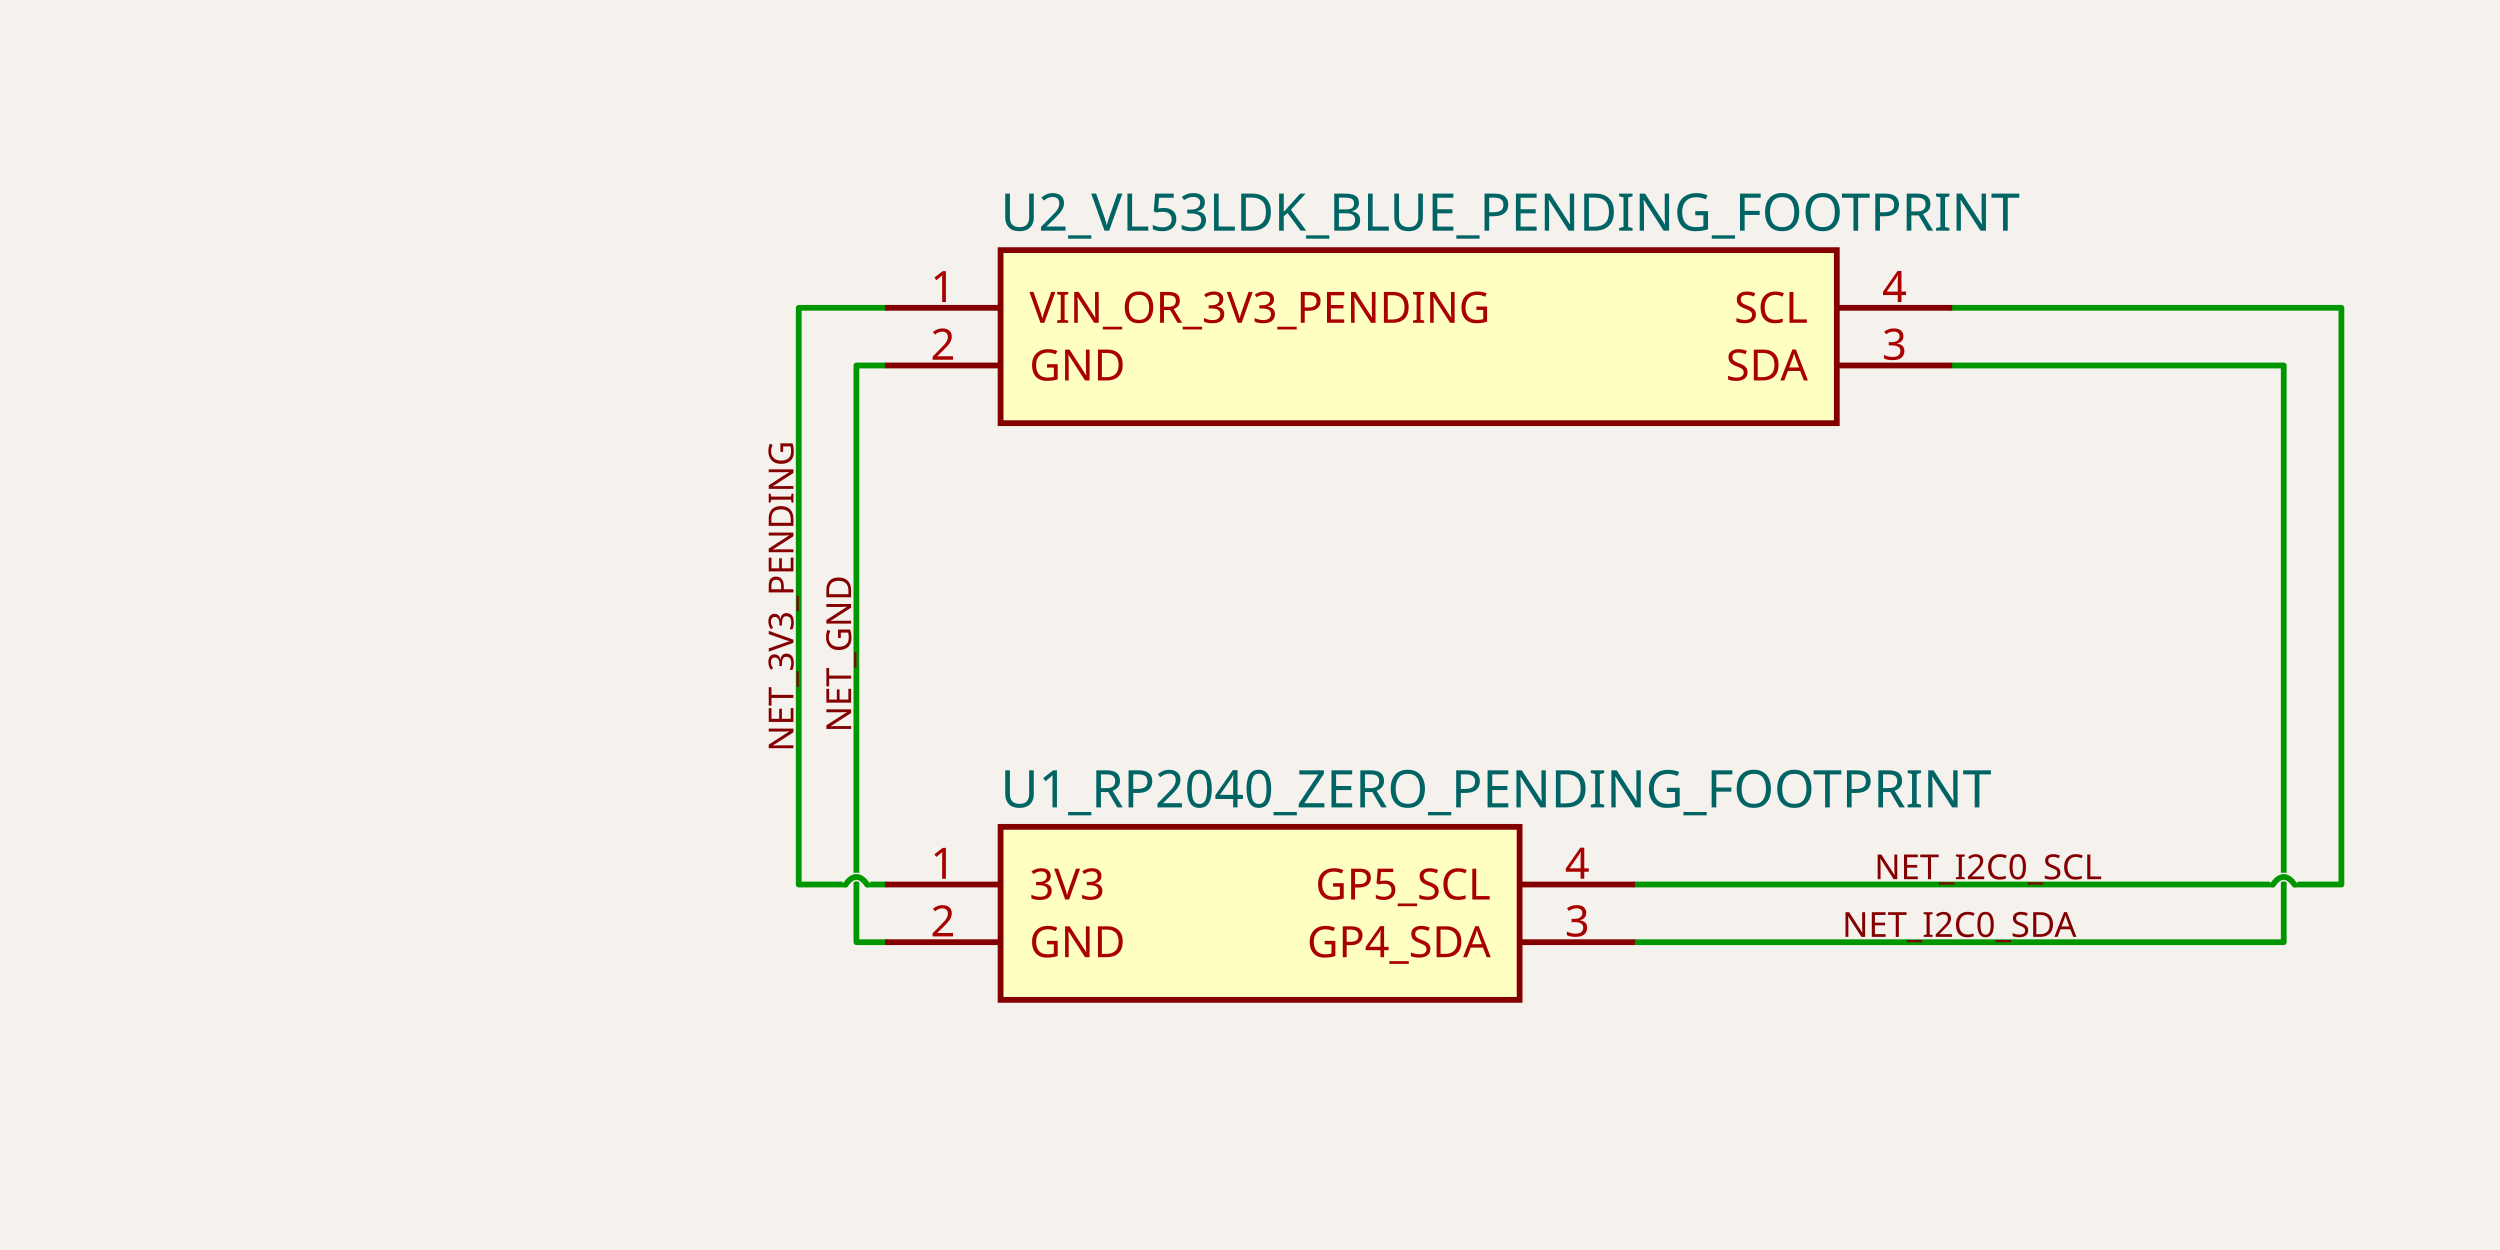
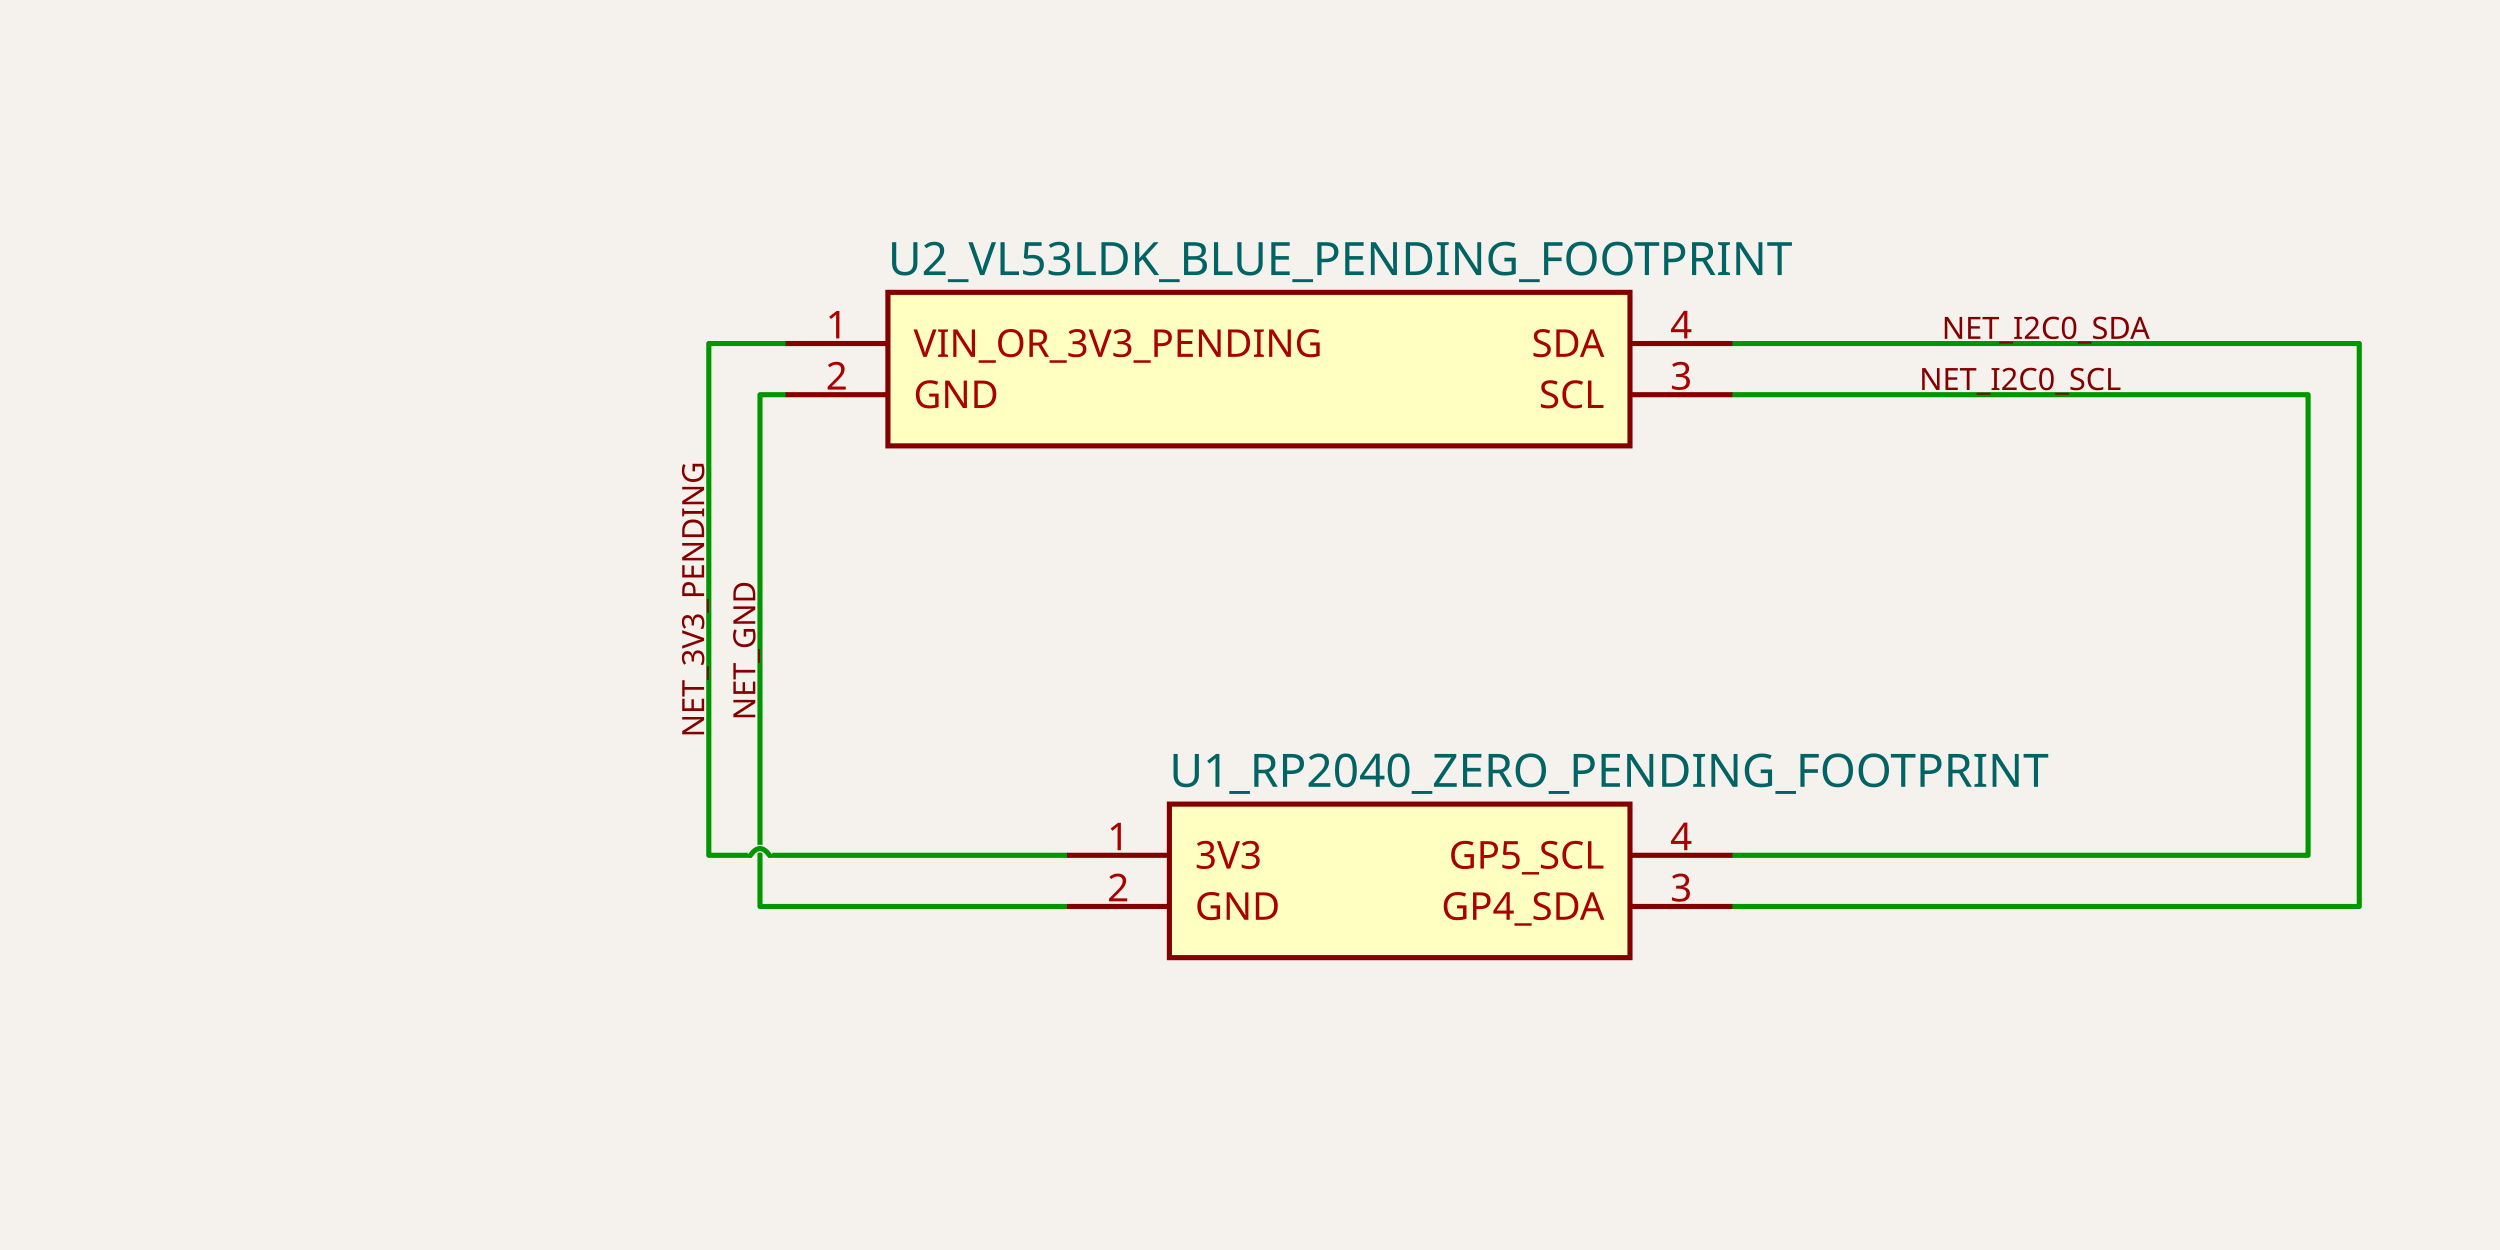
- <svg xmlns="http://www.w3.org/2000/svg" class="tscircuit-schematic" width="1200" height="600" style="background-color: rgb(245, 241, 237)" data-real-to-screen-transform="matrix(138.4083044983,0,0,-138.4083044983,604.8442906574,438.4083044983)" data-software-used-string="@tscircuit/core@0.0.1816">
+ <svg xmlns="http://www.w3.org/2000/svg" class="tscircuit-schematic" width="1200" height="600" style="background-color: rgb(245, 241, 237)" data-real-to-screen-transform="matrix(122.8249744115,0,0,-122.8249744115,671.8526100307,422.8249744115)" data-software-used-string="@tscircuit/core@0.0.1816">
  <style>
              .boundary { fill: rgb(245, 241, 237); }
              .schematic-boundary { fill: none; stroke: #fff; }
              .component { fill: none; stroke: rgb(132, 0, 0); }
              .chip { fill: rgb(255, 255, 194); stroke: rgb(132, 0, 0); }
              .component-pin { fill: none; stroke: rgb(132, 0, 0); }
              .text { font-family: sans-serif; fill: rgb(0, 150, 0); }
              .pin-number { fill: rgb(169, 0, 0); }
              .port-label { fill: rgb(0, 100, 100); }
              .component-name { fill: rgb(0, 100, 100); }
              
            </style>
  <rect class="boundary" x="0" y="0" width="1200" height="600" />
  <g class="trace sch-trace" data-layer="base" data-circuit-json-type="schematic_trace" data-schematic-trace-id="schematic_trace_0" data-subcircuit-connectivity-map-key="E003-Carrier_connectivity_net0">
-     <path d="M 424.913 424.567 L 416.263 424.567M 405.882 424.567 L 383.391 424.567 L 383.391 147.751 L 424.913 147.751" class="trace-invisible-hover-outline sch-trace-hitbox" stroke="rgb(0, 150, 0)" fill="none" stroke-width="22.145px" stroke-linecap="round" opacity="0" stroke-linejoin="round" />
-     <path class="sch-trace-path" d="M 424.913 424.567 L 416.263 424.567M 405.882 424.567 L 383.391 424.567 L 383.391 147.751 L 424.913 147.751" stroke="rgb(0, 150, 0)" fill="none" stroke-width="2.768px" stroke-linecap="round" stroke-linejoin="round" />
+     <path d="M 512.18 410.542 L 369.396 410.542M 360.184 410.542 L 340.225 410.542 L 340.225 164.893 L 377.073 164.893" class="trace-invisible-hover-outline sch-trace-hitbox" stroke="rgb(0, 150, 0)" fill="none" stroke-width="19.652px" stroke-linecap="round" opacity="0" stroke-linejoin="round" />
+     <path class="sch-trace-path" d="M 512.18 410.542 L 369.396 410.542M 360.184 410.542 L 340.225 410.542 L 340.225 164.893 L 377.073 164.893" stroke="rgb(0, 150, 0)" fill="none" stroke-width="2.456px" stroke-linecap="round" stroke-linejoin="round" />
  </g>
  <g class="trace sch-trace" data-layer="base" data-circuit-json-type="schematic_trace" data-schematic-trace-id="schematic_trace_1" data-subcircuit-connectivity-map-key="E003-Carrier_connectivity_net1">
-     <path d="M 424.913 452.249 L 411.073 452.249 L 411.073 175.433 L 424.913 175.433" class="trace-invisible-hover-outline sch-trace-hitbox" stroke="rgb(0, 150, 0)" fill="none" stroke-width="22.145px" stroke-linecap="round" opacity="0" stroke-linejoin="round" />
-     <path class="sch-trace-path" d="M 424.913 452.249 L 411.073 452.249 L 411.073 175.433 L 424.913 175.433" stroke="rgb(0, 150, 0)" fill="none" stroke-width="2.768px" stroke-linecap="round" stroke-linejoin="round" />
+     <path d="M 512.18 435.107 L 364.79 435.107 L 364.79 189.458 L 377.073 189.458" class="trace-invisible-hover-outline sch-trace-hitbox" stroke="rgb(0, 150, 0)" fill="none" stroke-width="19.652px" stroke-linecap="round" opacity="0" stroke-linejoin="round" />
+     <path class="sch-trace-path" d="M 512.18 435.107 L 364.79 435.107 L 364.79 189.458 L 377.073 189.458" stroke="rgb(0, 150, 0)" fill="none" stroke-width="2.456px" stroke-linecap="round" stroke-linejoin="round" />
  </g>
  <g class="trace sch-trace" data-layer="base" data-circuit-json-type="schematic_trace" data-schematic-trace-id="schematic_trace_2" data-subcircuit-connectivity-map-key="E003-Carrier_connectivity_net2">
-     <path d="M 784.775 452.249 L 1096.194 452.249 L 1096.194 175.433 L 937.024 175.433" class="trace-invisible-hover-outline sch-trace-hitbox" stroke="rgb(0, 150, 0)" fill="none" stroke-width="22.145px" stroke-linecap="round" opacity="0" stroke-linejoin="round" />
-     <path class="sch-trace-path" d="M 784.775 452.249 L 1096.194 452.249 L 1096.194 175.433 L 937.024 175.433" stroke="rgb(0, 150, 0)" fill="none" stroke-width="2.768px" stroke-linecap="round" stroke-linejoin="round" />
+     <path d="M 831.525 435.107 L 1132.446 435.107 L 1132.446 164.893 L 831.525 164.893" class="trace-invisible-hover-outline sch-trace-hitbox" stroke="rgb(0, 150, 0)" fill="none" stroke-width="19.652px" stroke-linecap="round" opacity="0" stroke-linejoin="round" />
+     <path class="sch-trace-path" d="M 831.525 435.107 L 1132.446 435.107 L 1132.446 164.893 L 831.525 164.893" stroke="rgb(0, 150, 0)" fill="none" stroke-width="2.456px" stroke-linecap="round" stroke-linejoin="round" />
  </g>
  <g class="trace sch-trace" data-layer="base" data-circuit-json-type="schematic_trace" data-schematic-trace-id="schematic_trace_3" data-subcircuit-connectivity-map-key="E003-Carrier_connectivity_net3">
-     <path d="M 784.775 424.567 L 1091.003 424.567M 1101.384 424.567 L 1123.875 424.567 L 1123.875 147.751 L 937.024 147.751" class="trace-invisible-hover-outline sch-trace-hitbox" stroke="rgb(0, 150, 0)" fill="none" stroke-width="22.145px" stroke-linecap="round" opacity="0" stroke-linejoin="round" />
-     <path class="sch-trace-path" d="M 784.775 424.567 L 1091.003 424.567M 1101.384 424.567 L 1123.875 424.567 L 1123.875 147.751 L 937.024 147.751" stroke="rgb(0, 150, 0)" fill="none" stroke-width="2.768px" stroke-linecap="round" stroke-linejoin="round" />
+     <path d="M 831.525 410.542 L 1107.881 410.542 L 1107.881 189.458 L 831.525 189.458" class="trace-invisible-hover-outline sch-trace-hitbox" stroke="rgb(0, 150, 0)" fill="none" stroke-width="19.652px" stroke-linecap="round" opacity="0" stroke-linejoin="round" />
+     <path class="sch-trace-path" d="M 831.525 410.542 L 1107.881 410.542 L 1107.881 189.458 L 831.525 189.458" stroke="rgb(0, 150, 0)" fill="none" stroke-width="2.456px" stroke-linecap="round" stroke-linejoin="round" />
  </g>
  <g class="trace-overlays sch-trace-overlays" data-layer="overlay" data-circuit-json-type="schematic_trace" data-schematic-trace-id="schematic_trace_0" data-subcircuit-connectivity-map-key="E003-Carrier_connectivity_net0">
-     <path class="trace-crossing-outline sch-trace-crossing-outline" d="M 416.263 424.567 Q 411.073 417.301 405.882 424.567" stroke="rgb(245, 241, 237)" fill="none" stroke-width="4.152px" stroke-linecap="butt" />
-     <path class="sch-trace-crossing-path" d="M 416.263 424.567 Q 411.073 417.301 405.882 424.567" stroke="rgb(0, 150, 0)" fill="none" stroke-width="2.768px" stroke-linecap="round" />
+     <path class="trace-crossing-outline sch-trace-crossing-outline" d="M 369.396 410.542 Q 364.79 404.094 360.184 410.542" stroke="rgb(245, 241, 237)" fill="none" stroke-width="3.685px" stroke-linecap="butt" />
+     <path class="sch-trace-crossing-path" d="M 369.396 410.542 Q 364.79 404.094 360.184 410.542" stroke="rgb(0, 150, 0)" fill="none" stroke-width="2.456px" stroke-linecap="round" />
  </g>
  <g class="trace-overlays sch-trace-overlays" data-layer="overlay" data-circuit-json-type="schematic_trace" data-schematic-trace-id="schematic_trace_1" data-subcircuit-connectivity-map-key="E003-Carrier_connectivity_net1" />
  <g class="trace-overlays sch-trace-overlays" data-layer="overlay" data-circuit-json-type="schematic_trace" data-schematic-trace-id="schematic_trace_2" data-subcircuit-connectivity-map-key="E003-Carrier_connectivity_net2" />
-   <g class="trace-overlays sch-trace-overlays" data-layer="overlay" data-circuit-json-type="schematic_trace" data-schematic-trace-id="schematic_trace_3" data-subcircuit-connectivity-map-key="E003-Carrier_connectivity_net3">
-     <path class="trace-crossing-outline sch-trace-crossing-outline" d="M 1091.003 424.567 Q 1096.194 417.301 1101.384 424.567" stroke="rgb(245, 241, 237)" fill="none" stroke-width="4.152px" stroke-linecap="butt" />
-     <path class="sch-trace-crossing-path" d="M 1091.003 424.567 Q 1096.194 417.301 1101.384 424.567" stroke="rgb(0, 150, 0)" fill="none" stroke-width="2.768px" stroke-linecap="round" />
-   </g>
+   <g class="trace-overlays sch-trace-overlays" data-layer="overlay" data-circuit-json-type="schematic_trace" data-schematic-trace-id="schematic_trace_3" data-subcircuit-connectivity-map-key="E003-Carrier_connectivity_net3" />
  <g class="sch-component" data-circuit-json-type="schematic_component" data-schematic-component-id="schematic_component_0">
-     <rect class="component chip sch-component-body" x="480.277" y="396.886" width="249.135" height="83.045" stroke-width="2.768px" fill="rgb(255, 255, 194)" stroke="rgb(132, 0, 0)" />
-     <rect class="component-overlay sch-component-overlay" x="480.277" y="396.886" width="249.135" height="83.045" fill="transparent" />
-     <text class="sch-text" x="480.277" y="497.924" fill="#006464" text-anchor="start" dominant-baseline="middle" font-family="sans-serif" font-size="24.913px" transform="rotate(0, 480.2768, 497.9239)" />
-     <text class="sch-text" x="480.277" y="378.893" fill="#006464" text-anchor="start" dominant-baseline="middle" font-family="sans-serif" font-size="24.913px" transform="rotate(0, 480.2768, 378.8927)">U1_RP2040_ZERO_PENDING_FOOTPRINT</text>
-     <line class="component-pin sch-component-pin sch-port-line" x1="480.277" y1="424.567" x2="424.913" y2="424.567" stroke-width="2.768px" />
+     <rect class="component chip sch-component-body" x="561.31" y="385.977" width="221.085" height="73.695" stroke-width="2.456px" fill="rgb(255, 255, 194)" stroke="rgb(132, 0, 0)" />
+     <rect class="component-overlay sch-component-overlay" x="561.31" y="385.977" width="221.085" height="73.695" fill="transparent" />
+     <text class="sch-text" x="561.31" y="475.64" fill="#006464" text-anchor="start" dominant-baseline="middle" font-family="sans-serif" font-size="22.108px" transform="rotate(0, 561.3101, 475.6397)" />
+     <text class="sch-text" x="561.31" y="370.01" fill="#006464" text-anchor="start" dominant-baseline="middle" font-family="sans-serif" font-size="22.108px" transform="rotate(0, 561.3101, 370.0102)">U1_RP2040_ZERO_PENDING_FOOTPRINT</text>
+     <line class="component-pin sch-component-pin sch-port-line" x1="561.31" y1="410.542" x2="512.18" y2="410.542" stroke-width="2.456px" />
    <g class="sch-port" data-schematic-port-id="source_port_0">
-       <rect x="422.145" y="421.799" width="5.536" height="5.536" opacity="0" />
+       <rect x="509.724" y="408.086" width="4.913" height="4.913" opacity="0" />
    </g>
-     <text class="pin-number sch-pin-number" x="452.595" y="421.799" style="font-family: sans-serif;" fill="rgb(169, 0, 0)" text-anchor="middle" dominant-baseline="auto" font-size="20.761px" transform="">1</text>
-     <text class="pin-number sch-pin-label" x="494.118" y="424.567" style="font-family: sans-serif;" fill="rgb(169, 0, 0)" text-anchor="start" dominant-baseline="middle" font-size="20.761px" transform="">3V3</text>
-     <line class="component-pin sch-component-pin sch-port-line" x1="480.277" y1="452.249" x2="424.913" y2="452.249" stroke-width="2.768px" />
+     <text class="pin-number sch-pin-number" x="536.745" y="408.086" style="font-family: sans-serif;" fill="rgb(169, 0, 0)" text-anchor="middle" dominant-baseline="auto" font-size="18.424px" transform="">1</text>
+     <text class="pin-number sch-pin-label" x="573.593" y="410.542" style="font-family: sans-serif;" fill="rgb(169, 0, 0)" text-anchor="start" dominant-baseline="middle" font-size="18.424px" transform="">3V3</text>
+     <line class="component-pin sch-component-pin sch-port-line" x1="561.31" y1="435.107" x2="512.18" y2="435.107" stroke-width="2.456px" />
    <g class="sch-port" data-schematic-port-id="source_port_1">
-       <rect x="422.145" y="449.481" width="5.536" height="5.536" opacity="0" />
+       <rect x="509.724" y="432.651" width="4.913" height="4.913" opacity="0" />
    </g>
-     <text class="pin-number sch-pin-number" x="452.595" y="449.481" style="font-family: sans-serif;" fill="rgb(169, 0, 0)" text-anchor="middle" dominant-baseline="auto" font-size="20.761px" transform="">2</text>
-     <text class="pin-number sch-pin-label" x="494.118" y="452.249" style="font-family: sans-serif;" fill="rgb(169, 0, 0)" text-anchor="start" dominant-baseline="middle" font-size="20.761px" transform="">GND</text>
-     <line class="component-pin sch-component-pin sch-port-line" x1="729.412" y1="452.249" x2="784.775" y2="452.249" stroke-width="2.768px" />
+     <text class="pin-number sch-pin-number" x="536.745" y="432.651" style="font-family: sans-serif;" fill="rgb(169, 0, 0)" text-anchor="middle" dominant-baseline="auto" font-size="18.424px" transform="">2</text>
+     <text class="pin-number sch-pin-label" x="573.593" y="435.107" style="font-family: sans-serif;" fill="rgb(169, 0, 0)" text-anchor="start" dominant-baseline="middle" font-size="18.424px" transform="">GND</text>
+     <line class="component-pin sch-component-pin sch-port-line" x1="782.395" y1="435.107" x2="831.525" y2="435.107" stroke-width="2.456px" />
    <g class="sch-port" data-schematic-port-id="source_port_2">
-       <rect x="782.007" y="449.481" width="5.536" height="5.536" opacity="0" />
+       <rect x="829.069" y="432.651" width="4.913" height="4.913" opacity="0" />
    </g>
-     <text class="pin-number sch-pin-number" x="757.093" y="449.481" style="font-family: sans-serif;" fill="rgb(169, 0, 0)" text-anchor="middle" dominant-baseline="auto" font-size="20.761px" transform="">3</text>
-     <text class="pin-number sch-pin-label" x="715.571" y="452.249" style="font-family: sans-serif;" fill="rgb(169, 0, 0)" text-anchor="end" dominant-baseline="middle" font-size="20.761px" transform="">GP4_SDA</text>
-     <line class="component-pin sch-component-pin sch-port-line" x1="729.412" y1="424.567" x2="784.775" y2="424.567" stroke-width="2.768px" />
+     <text class="pin-number sch-pin-number" x="806.96" y="432.651" style="font-family: sans-serif;" fill="rgb(169, 0, 0)" text-anchor="middle" dominant-baseline="auto" font-size="18.424px" transform="">3</text>
+     <text class="pin-number sch-pin-label" x="770.113" y="435.107" style="font-family: sans-serif;" fill="rgb(169, 0, 0)" text-anchor="end" dominant-baseline="middle" font-size="18.424px" transform="">GP4_SDA</text>
+     <line class="component-pin sch-component-pin sch-port-line" x1="782.395" y1="410.542" x2="831.525" y2="410.542" stroke-width="2.456px" />
    <g class="sch-port" data-schematic-port-id="source_port_3">
-       <rect x="782.007" y="421.799" width="5.536" height="5.536" opacity="0" />
+       <rect x="829.069" y="408.086" width="4.913" height="4.913" opacity="0" />
    </g>
-     <text class="pin-number sch-pin-number" x="757.093" y="421.799" style="font-family: sans-serif;" fill="rgb(169, 0, 0)" text-anchor="middle" dominant-baseline="auto" font-size="20.761px" transform="">4</text>
-     <text class="pin-number sch-pin-label" x="715.571" y="424.567" style="font-family: sans-serif;" fill="rgb(169, 0, 0)" text-anchor="end" dominant-baseline="middle" font-size="20.761px" transform="">GP5_SCL</text>
+     <text class="pin-number sch-pin-number" x="806.96" y="408.086" style="font-family: sans-serif;" fill="rgb(169, 0, 0)" text-anchor="middle" dominant-baseline="auto" font-size="18.424px" transform="">4</text>
+     <text class="pin-number sch-pin-label" x="770.113" y="410.542" style="font-family: sans-serif;" fill="rgb(169, 0, 0)" text-anchor="end" dominant-baseline="middle" font-size="18.424px" transform="">GP5_SCL</text>
  </g>
  <g class="sch-component" data-circuit-json-type="schematic_component" data-schematic-component-id="schematic_component_1">
-     <rect class="component chip sch-component-body" x="480.277" y="120.069" width="401.384" height="83.045" stroke-width="2.768px" fill="rgb(255, 255, 194)" stroke="rgb(132, 0, 0)" />
-     <rect class="component-overlay sch-component-overlay" x="480.277" y="120.069" width="401.384" height="83.045" fill="transparent" />
-     <text class="sch-text" x="480.277" y="221.107" fill="#006464" text-anchor="start" dominant-baseline="middle" font-family="sans-serif" font-size="24.913px" transform="rotate(0, 480.2768, 221.1073)" />
-     <text class="sch-text" x="480.277" y="102.076" fill="#006464" text-anchor="start" dominant-baseline="middle" font-family="sans-serif" font-size="24.913px" transform="rotate(0, 480.2768, 102.0761)">U2_VL53LDK_BLUE_PENDING_FOOTPRINT</text>
-     <line class="component-pin sch-component-pin sch-port-line" x1="480.277" y1="147.751" x2="424.913" y2="147.751" stroke-width="2.768px" />
+     <rect class="component chip sch-component-body" x="426.203" y="140.328" width="356.192" height="73.695" stroke-width="2.456px" fill="rgb(255, 255, 194)" stroke="rgb(132, 0, 0)" />
+     <rect class="component-overlay sch-component-overlay" x="426.203" y="140.328" width="356.192" height="73.695" fill="transparent" />
+     <text class="sch-text" x="426.203" y="229.99" fill="#006464" text-anchor="start" dominant-baseline="middle" font-family="sans-serif" font-size="22.108px" transform="rotate(0, 426.2027, 229.9898)" />
+     <text class="sch-text" x="426.203" y="124.36" fill="#006464" text-anchor="start" dominant-baseline="middle" font-family="sans-serif" font-size="22.108px" transform="rotate(0, 426.2027, 124.3603)">U2_VL53LDK_BLUE_PENDING_FOOTPRINT</text>
+     <line class="component-pin sch-component-pin sch-port-line" x1="426.203" y1="164.893" x2="377.073" y2="164.893" stroke-width="2.456px" />
    <g class="sch-port" data-schematic-port-id="source_port_4">
-       <rect x="422.145" y="144.983" width="5.536" height="5.536" opacity="0" />
+       <rect x="374.616" y="162.436" width="4.913" height="4.913" opacity="0" />
    </g>
-     <text class="pin-number sch-pin-number" x="452.595" y="144.983" style="font-family: sans-serif;" fill="rgb(169, 0, 0)" text-anchor="middle" dominant-baseline="auto" font-size="20.761px" transform="">1</text>
-     <text class="pin-number sch-pin-label" x="494.118" y="147.751" style="font-family: sans-serif;" fill="rgb(169, 0, 0)" text-anchor="start" dominant-baseline="middle" font-size="20.761px" transform="">VIN_OR_3V3_PENDING</text>
-     <line class="component-pin sch-component-pin sch-port-line" x1="480.277" y1="175.433" x2="424.913" y2="175.433" stroke-width="2.768px" />
+     <text class="pin-number sch-pin-number" x="401.638" y="162.436" style="font-family: sans-serif;" fill="rgb(169, 0, 0)" text-anchor="middle" dominant-baseline="auto" font-size="18.424px" transform="">1</text>
+     <text class="pin-number sch-pin-label" x="438.485" y="164.893" style="font-family: sans-serif;" fill="rgb(169, 0, 0)" text-anchor="start" dominant-baseline="middle" font-size="18.424px" transform="">VIN_OR_3V3_PENDING</text>
+     <line class="component-pin sch-component-pin sch-port-line" x1="426.203" y1="189.458" x2="377.073" y2="189.458" stroke-width="2.456px" />
    <g class="sch-port" data-schematic-port-id="source_port_5">
-       <rect x="422.145" y="172.664" width="5.536" height="5.536" opacity="0" />
+       <rect x="374.616" y="187.001" width="4.913" height="4.913" opacity="0" />
    </g>
-     <text class="pin-number sch-pin-number" x="452.595" y="172.664" style="font-family: sans-serif;" fill="rgb(169, 0, 0)" text-anchor="middle" dominant-baseline="auto" font-size="20.761px" transform="">2</text>
-     <text class="pin-number sch-pin-label" x="494.118" y="175.433" style="font-family: sans-serif;" fill="rgb(169, 0, 0)" text-anchor="start" dominant-baseline="middle" font-size="20.761px" transform="">GND</text>
-     <line class="component-pin sch-component-pin sch-port-line" x1="881.661" y1="175.433" x2="937.024" y2="175.433" stroke-width="2.768px" />
+     <text class="pin-number sch-pin-number" x="401.638" y="187.001" style="font-family: sans-serif;" fill="rgb(169, 0, 0)" text-anchor="middle" dominant-baseline="auto" font-size="18.424px" transform="">2</text>
+     <text class="pin-number sch-pin-label" x="438.485" y="189.458" style="font-family: sans-serif;" fill="rgb(169, 0, 0)" text-anchor="start" dominant-baseline="middle" font-size="18.424px" transform="">GND</text>
+     <line class="component-pin sch-component-pin sch-port-line" x1="782.395" y1="189.458" x2="831.525" y2="189.458" stroke-width="2.456px" />
    <g class="sch-port" data-schematic-port-id="source_port_6">
-       <rect x="934.256" y="172.664" width="5.536" height="5.536" opacity="0" />
+       <rect x="829.069" y="187.001" width="4.913" height="4.913" opacity="0" />
    </g>
-     <text class="pin-number sch-pin-number" x="909.343" y="172.664" style="font-family: sans-serif;" fill="rgb(169, 0, 0)" text-anchor="middle" dominant-baseline="auto" font-size="20.761px" transform="">3</text>
-     <text class="pin-number sch-pin-label" x="867.82" y="175.433" style="font-family: sans-serif;" fill="rgb(169, 0, 0)" text-anchor="end" dominant-baseline="middle" font-size="20.761px" transform="">SDA</text>
-     <line class="component-pin sch-component-pin sch-port-line" x1="881.661" y1="147.751" x2="937.024" y2="147.751" stroke-width="2.768px" />
+     <text class="pin-number sch-pin-number" x="806.96" y="187.001" style="font-family: sans-serif;" fill="rgb(169, 0, 0)" text-anchor="middle" dominant-baseline="auto" font-size="18.424px" transform="">3</text>
+     <text class="pin-number sch-pin-label" x="770.113" y="189.458" style="font-family: sans-serif;" fill="rgb(169, 0, 0)" text-anchor="end" dominant-baseline="middle" font-size="18.424px" transform="">SCL</text>
+     <line class="component-pin sch-component-pin sch-port-line" x1="782.395" y1="164.893" x2="831.525" y2="164.893" stroke-width="2.456px" />
    <g class="sch-port" data-schematic-port-id="source_port_7">
-       <rect x="934.256" y="144.983" width="5.536" height="5.536" opacity="0" />
+       <rect x="829.069" y="162.436" width="4.913" height="4.913" opacity="0" />
    </g>
-     <text class="pin-number sch-pin-number" x="909.343" y="144.983" style="font-family: sans-serif;" fill="rgb(169, 0, 0)" text-anchor="middle" dominant-baseline="auto" font-size="20.761px" transform="">4</text>
-     <text class="pin-number sch-pin-label" x="867.82" y="147.751" style="font-family: sans-serif;" fill="rgb(169, 0, 0)" text-anchor="end" dominant-baseline="middle" font-size="20.761px" transform="">SCL</text>
+     <text class="pin-number sch-pin-number" x="806.96" y="162.436" style="font-family: sans-serif;" fill="rgb(169, 0, 0)" text-anchor="middle" dominant-baseline="auto" font-size="18.424px" transform="">4</text>
+     <text class="pin-number sch-pin-label" x="770.113" y="164.893" style="font-family: sans-serif;" fill="rgb(169, 0, 0)" text-anchor="end" dominant-baseline="middle" font-size="18.424px" transform="">SDA</text>
  </g>
  <g class="schematic-port-hover sch-port-hover" data-schematic-port-id="source_port_0">
-     <circle cx="424.913" cy="424.567" r="5.536" fill="red" opacity="0" />
+     <circle cx="512.18" cy="410.542" r="4.913" fill="red" opacity="0" />
  </g>
  <g class="schematic-port-hover sch-port-hover" data-schematic-port-id="source_port_1">
-     <circle cx="424.913" cy="452.249" r="5.536" fill="red" opacity="0" />
+     <circle cx="512.18" cy="435.107" r="4.913" fill="red" opacity="0" />
  </g>
  <g class="schematic-port-hover sch-port-hover" data-schematic-port-id="source_port_2">
-     <circle cx="784.775" cy="452.249" r="5.536" fill="red" opacity="0" />
+     <circle cx="831.525" cy="435.107" r="4.913" fill="red" opacity="0" />
  </g>
  <g class="schematic-port-hover sch-port-hover" data-schematic-port-id="source_port_3">
-     <circle cx="784.775" cy="424.567" r="5.536" fill="red" opacity="0" />
+     <circle cx="831.525" cy="410.542" r="4.913" fill="red" opacity="0" />
  </g>
  <g class="schematic-port-hover sch-port-hover" data-schematic-port-id="source_port_4">
-     <circle cx="424.913" cy="147.751" r="5.536" fill="red" opacity="0" />
+     <circle cx="377.073" cy="164.893" r="4.913" fill="red" opacity="0" />
  </g>
  <g class="schematic-port-hover sch-port-hover" data-schematic-port-id="source_port_5">
-     <circle cx="424.913" cy="175.433" r="5.536" fill="red" opacity="0" />
+     <circle cx="377.073" cy="189.458" r="4.913" fill="red" opacity="0" />
  </g>
  <g class="schematic-port-hover sch-port-hover" data-schematic-port-id="source_port_6">
-     <circle cx="937.024" cy="175.433" r="5.536" fill="red" opacity="0" />
+     <circle cx="831.525" cy="189.458" r="4.913" fill="red" opacity="0" />
  </g>
  <g class="schematic-port-hover sch-port-hover" data-schematic-port-id="source_port_7">
-     <circle cx="937.024" cy="147.751" r="5.536" fill="red" opacity="0" />
+     <circle cx="831.525" cy="164.893" r="4.913" fill="red" opacity="0" />
  </g>
-   <text class="sch-text" x="375.087" y="286.159" fill="rgb(132, 0, 0)" text-anchor="middle" dominant-baseline="middle" font-family="sans-serif" font-size="16.609px" transform="rotate(-90, 375.0865, 286.1592)">NET_3V3_PENDING</text>
-   <text class="sch-text" x="402.768" y="313.841" fill="rgb(132, 0, 0)" text-anchor="middle" dominant-baseline="middle" font-family="sans-serif" font-size="16.609px" transform="rotate(-90, 402.7682, 313.8408)">NET_GND</text>
-   <text class="sch-text" x="940.484" y="443.945" fill="rgb(132, 0, 0)" text-anchor="middle" dominant-baseline="middle" font-family="sans-serif" font-size="16.609px" transform="rotate(0, 940.4844, 443.9446)">NET_I2C0_SDA</text>
-   <text class="sch-text" x="954.325" y="416.263" fill="rgb(132, 0, 0)" text-anchor="middle" dominant-baseline="middle" font-family="sans-serif" font-size="16.609px" transform="rotate(0, 954.3253, 416.263)">NET_I2C0_SCL</text>
+   <text class="sch-text" x="332.856" y="287.718" fill="rgb(132, 0, 0)" text-anchor="middle" dominant-baseline="middle" font-family="sans-serif" font-size="14.739px" transform="rotate(-90, 332.8557, 287.7175)">NET_3V3_PENDING</text>
+   <text class="sch-text" x="357.421" y="312.282" fill="rgb(132, 0, 0)" text-anchor="middle" dominant-baseline="middle" font-family="sans-serif" font-size="14.739px" transform="rotate(-90, 357.4207, 312.2825)">NET_GND</text>
+   <text class="sch-text" x="981.986" y="157.523" fill="rgb(132, 0, 0)" text-anchor="middle" dominant-baseline="middle" font-family="sans-serif" font-size="14.739px" transform="rotate(0, 981.9857, 157.523)">NET_I2C0_SDA</text>
+   <text class="sch-text" x="969.703" y="182.088" fill="rgb(132, 0, 0)" text-anchor="middle" dominant-baseline="middle" font-family="sans-serif" font-size="14.739px" transform="rotate(0, 969.7032, 182.088)">NET_I2C0_SCL</text>
</svg>
